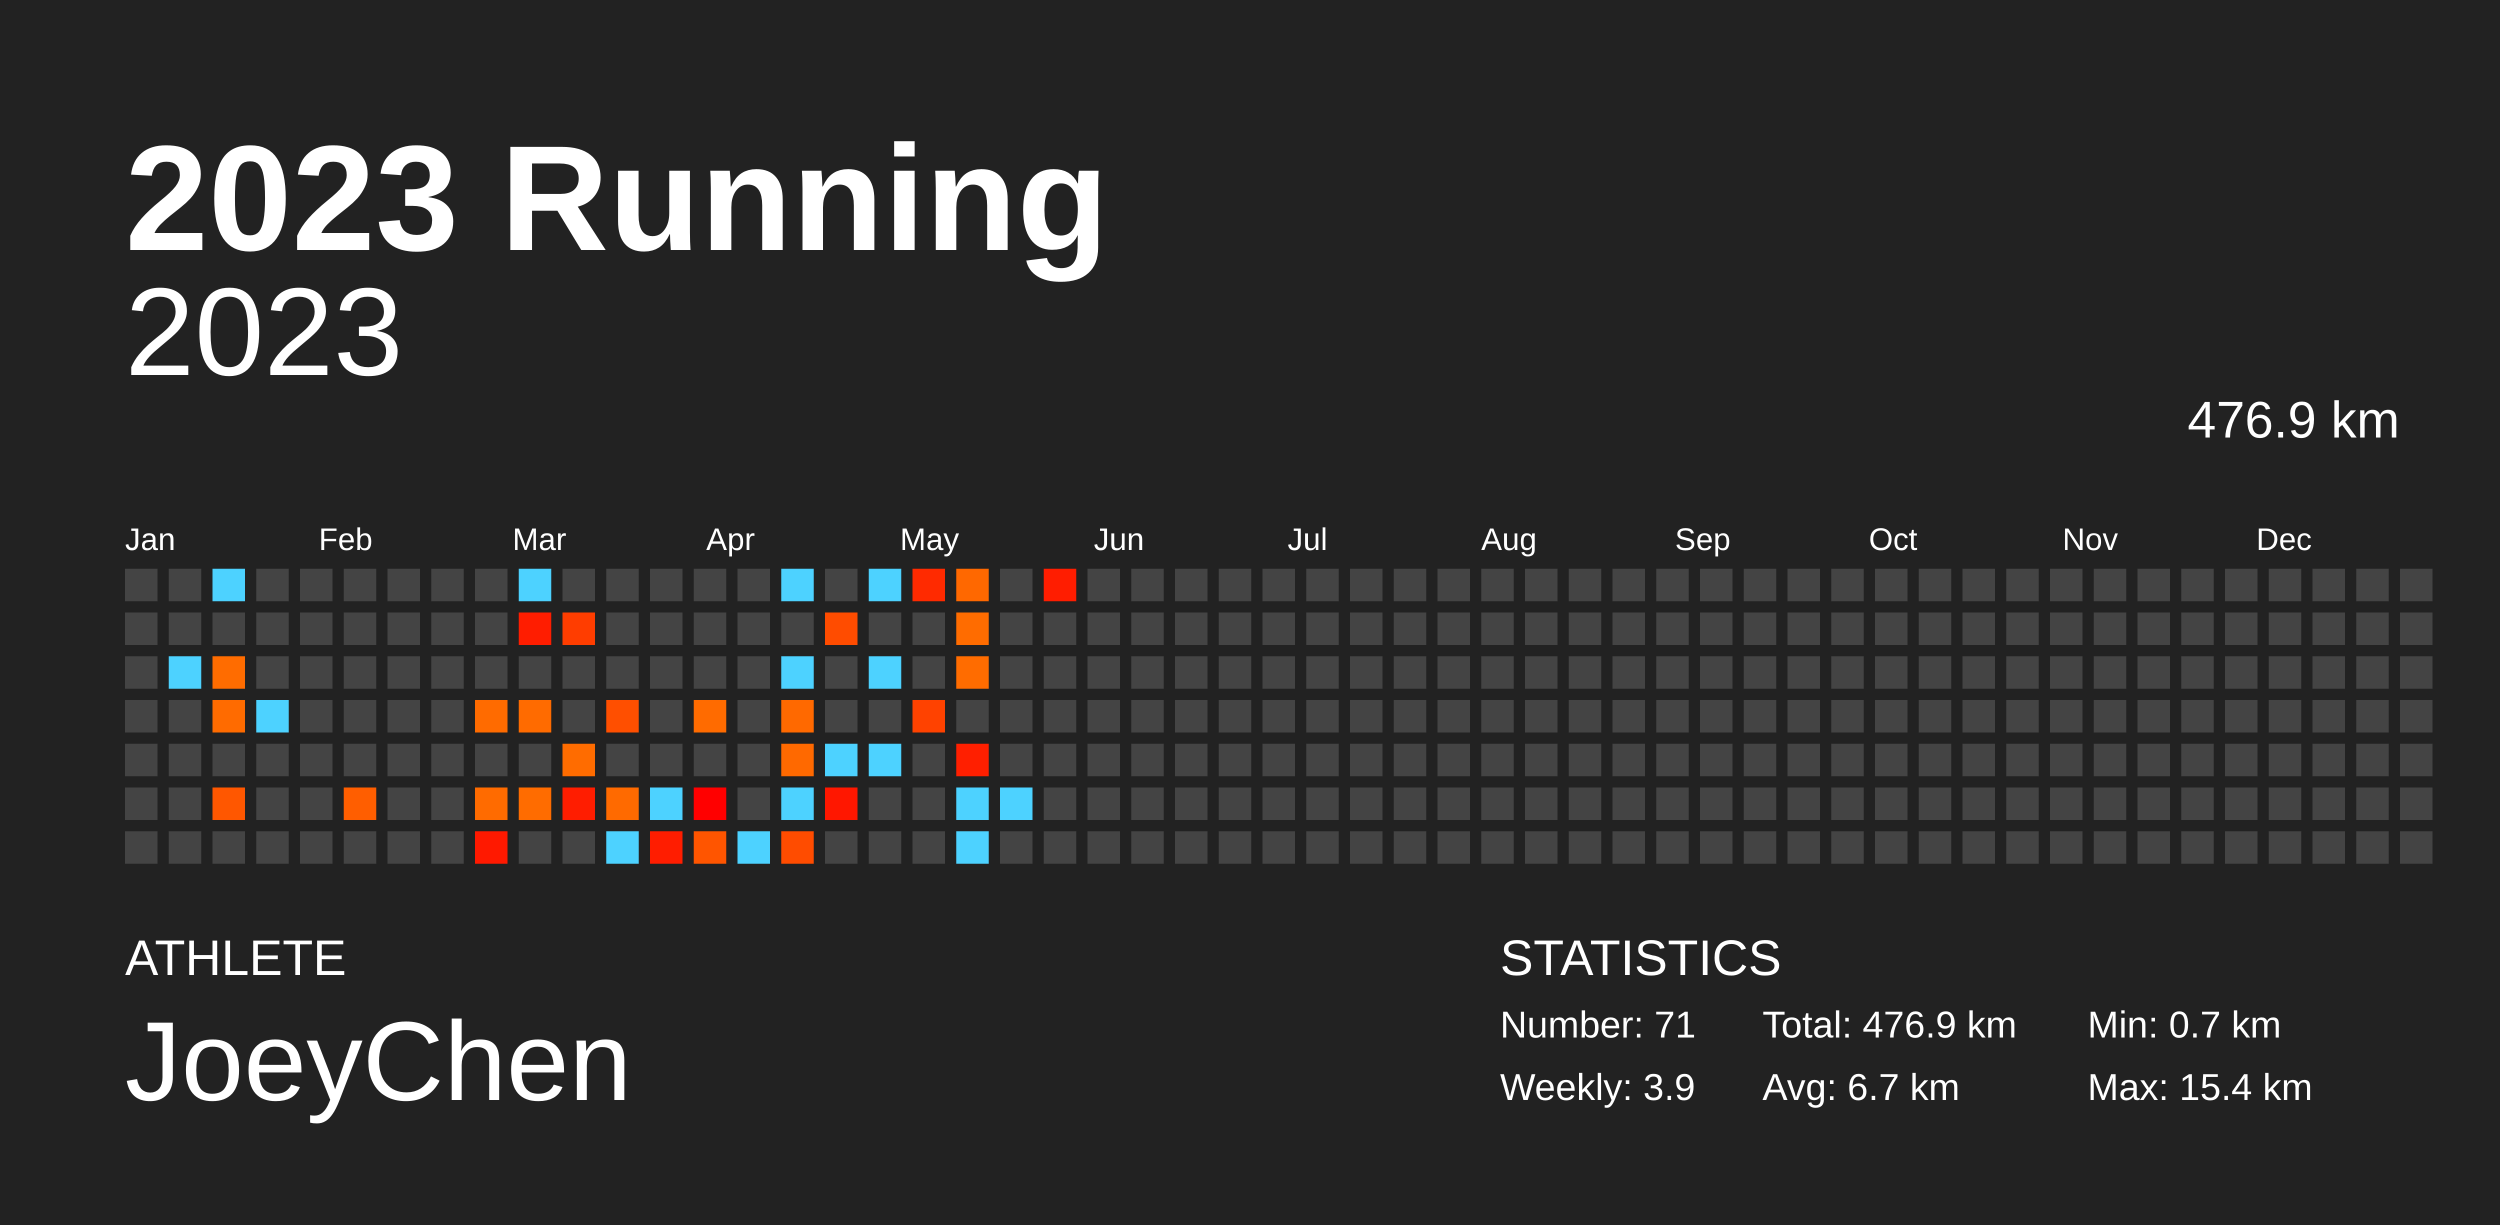
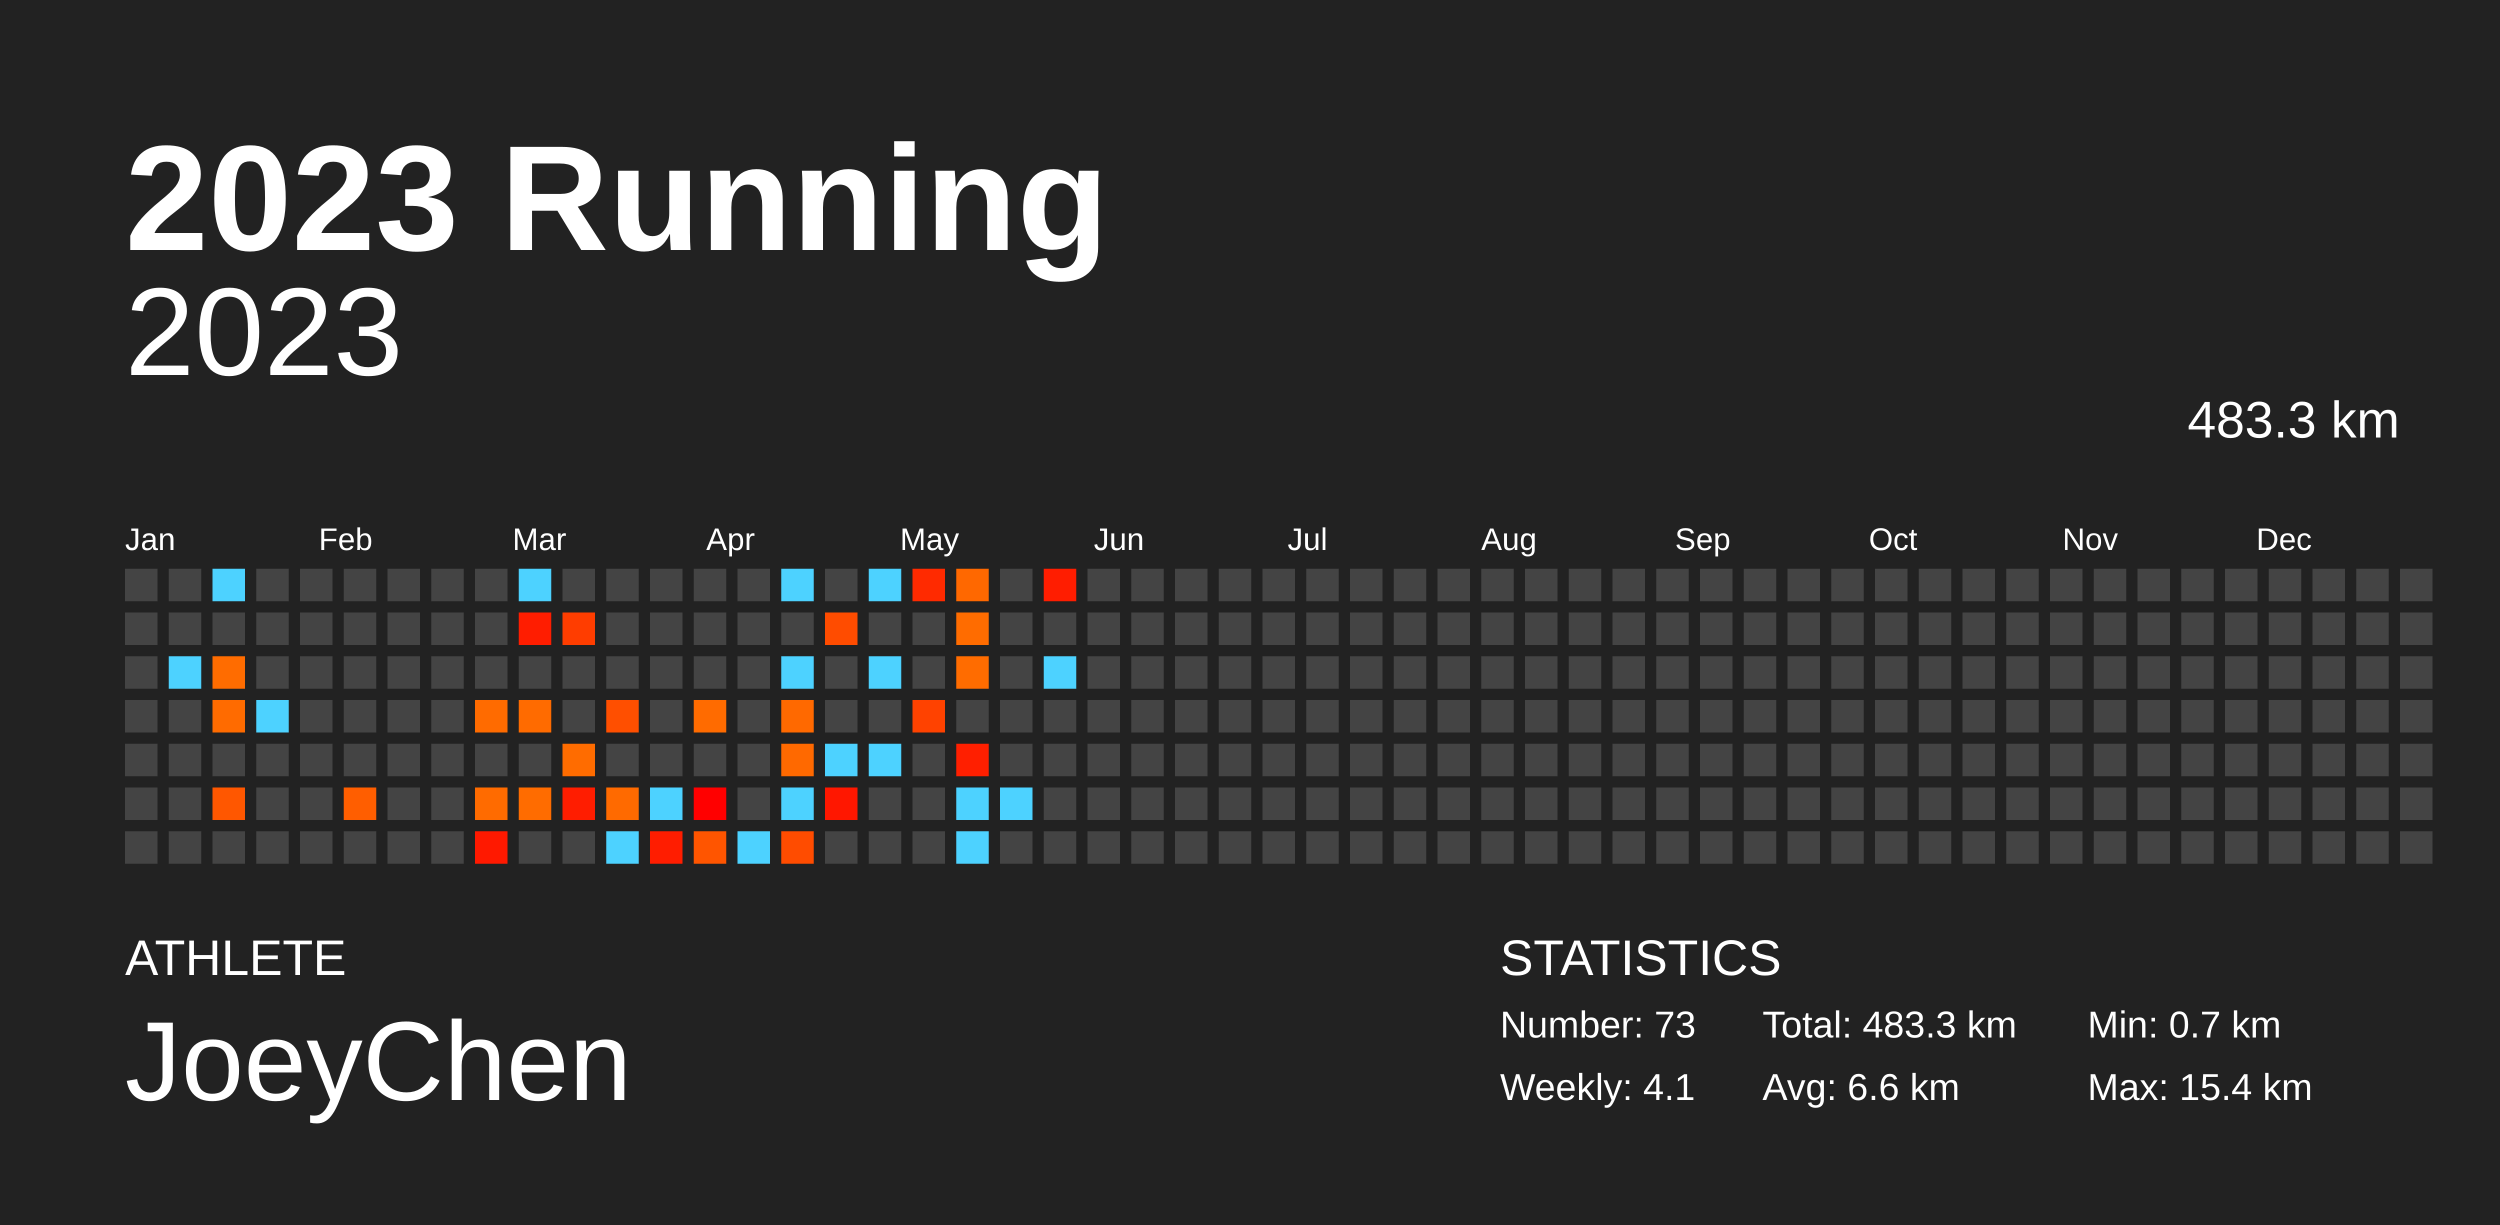
<svg xmlns="http://www.w3.org/2000/svg" baseProfile="full" height="98mm" version="1.1" viewBox="0,0,200,98" width="200mm">
  <defs />
  <rect fill="#222222" height="98" width="200" x="0" y="0" />
  <text fill="#FFFFFF" style="font-size:12px; font-family:Arial; font-weight:bold;" x="10" y="20">2023 Running</text>
  <text fill="#FFFFFF" style="font-size:4px; font-family:Arial" x="10" y="78">ATHLETE</text>
  <text fill="#FFFFFF" style="font-size:9px; font-family:Arial" x="10" y="88">JoeyChen</text>
  <text fill="#FFFFFF" style="font-size:4px; font-family:Arial" x="120" y="78">STATISTICS</text>
-   <text fill="#FFFFFF" style="font-size:3px; font-family:Arial" x="120" y="83">Number: 71</text>
-   <text fill="#FFFFFF" style="font-size:3px; font-family:Arial" x="120" y="88">Weekly: 3.9</text>
-   <text fill="#FFFFFF" style="font-size:3px; font-family:Arial" x="141" y="83">Total: 476.9 km</text>
-   <text fill="#FFFFFF" style="font-size:3px; font-family:Arial" x="141" y="88">Avg: 6.7 km</text>
+   <text fill="#FFFFFF" style="font-size:3px; font-family:Arial" x="120" y="83">Number: 73</text>
+   <text fill="#FFFFFF" style="font-size:3px; font-family:Arial" x="120" y="88">Weekly: 4.1</text>
+   <text fill="#FFFFFF" style="font-size:3px; font-family:Arial" x="141" y="83">Total: 483.3 km</text>
+   <text fill="#FFFFFF" style="font-size:3px; font-family:Arial" x="141" y="88">Avg: 6.6 km</text>
  <text fill="#FFFFFF" style="font-size:3px; font-family:Arial" x="167" y="83">Min: 0.7 km</text>
  <text fill="#FFFFFF" style="font-size:3px; font-family:Arial" x="167" y="88">Max: 15.4 km</text>
  <text alignment-baseline="hanging" fill="#FFFFFF" style="font-size:10.0px; font-family:Arial;" x="10" y="30">2023</text>
-   <text alignment-baseline="hanging" fill="#FFFFFF" style="font-size:4.125px; font-family:Arial;" x="175" y="35">476.9 km</text>
+   <text alignment-baseline="hanging" fill="#FFFFFF" style="font-size:4.125px; font-family:Arial;" x="175" y="35">483.3 km</text>
  <text fill="#FFFFFF" style="font-size:2.5px; font-family:Arial" x="10.0" y="44">Jan</text>
  <text fill="#FFFFFF" style="font-size:2.5px; font-family:Arial" x="25.5" y="44">Feb</text>
  <text fill="#FFFFFF" style="font-size:2.5px; font-family:Arial" x="41.0" y="44">Mar</text>
  <text fill="#FFFFFF" style="font-size:2.5px; font-family:Arial" x="56.5" y="44">Apr</text>
  <text fill="#FFFFFF" style="font-size:2.5px; font-family:Arial" x="72.0" y="44">May</text>
  <text fill="#FFFFFF" style="font-size:2.5px; font-family:Arial" x="87.5" y="44">Jun</text>
  <text fill="#FFFFFF" style="font-size:2.5px; font-family:Arial" x="103.0" y="44">Jul</text>
  <text fill="#FFFFFF" style="font-size:2.5px; font-family:Arial" x="118.5" y="44">Aug</text>
  <text fill="#FFFFFF" style="font-size:2.5px; font-family:Arial" x="134.0" y="44">Sep</text>
  <text fill="#FFFFFF" style="font-size:2.5px; font-family:Arial" x="149.5" y="44">Oct</text>
  <text fill="#FFFFFF" style="font-size:2.5px; font-family:Arial" x="165.0" y="44">Nov</text>
  <text fill="#FFFFFF" style="font-size:2.5px; font-family:Arial" x="180.5" y="44">Dec</text>
  <rect fill="#444444" height="2.6" width="2.6" x="10.0" y="45.5" />
  <rect fill="#444444" height="2.6" width="2.6" x="10.0" y="49.0" />
  <rect fill="#444444" height="2.6" width="2.6" x="10.0" y="52.5" />
  <rect fill="#444444" height="2.6" width="2.6" x="10.0" y="56.0" />
  <rect fill="#444444" height="2.6" width="2.6" x="10.0" y="59.5" />
  <rect fill="#444444" height="2.6" width="2.6" x="10.0" y="63.0" />
  <rect fill="#444444" height="2.6" width="2.6" x="10.0" y="66.5" />
  <rect fill="#444444" height="2.6" width="2.6" x="13.5" y="45.5" />
  <rect fill="#444444" height="2.6" width="2.6" x="13.5" y="49.0" />
  <rect fill="#4dd2ff" height="2.6" width="2.6" x="13.5" y="52.5" />
  <rect fill="#444444" height="2.6" width="2.6" x="13.5" y="56.0" />
  <rect fill="#444444" height="2.6" width="2.6" x="13.5" y="59.5" />
  <rect fill="#444444" height="2.6" width="2.6" x="13.5" y="63.0" />
  <rect fill="#444444" height="2.6" width="2.6" x="13.5" y="66.5" />
  <rect fill="#4dd2ff" height="2.6" width="2.6" x="17.0" y="45.5" />
  <rect fill="#444444" height="2.6" width="2.6" x="17.0" y="49.0" />
  <rect fill="#ff6c00" height="2.6" width="2.6" x="17.0" y="52.5" />
  <rect fill="#ff6b00" height="2.6" width="2.6" x="17.0" y="56.0" />
  <rect fill="#444444" height="2.6" width="2.6" x="17.0" y="59.5" />
  <rect fill="#ff5700" height="2.6" width="2.6" x="17.0" y="63.0" />
  <rect fill="#444444" height="2.6" width="2.6" x="17.0" y="66.5" />
  <rect fill="#444444" height="2.6" width="2.6" x="20.5" y="45.5" />
  <rect fill="#444444" height="2.6" width="2.6" x="20.5" y="49.0" />
  <rect fill="#444444" height="2.6" width="2.6" x="20.5" y="52.5" />
  <rect fill="#4dd2ff" height="2.6" width="2.6" x="20.5" y="56.0" />
  <rect fill="#444444" height="2.6" width="2.6" x="20.5" y="59.5" />
  <rect fill="#444444" height="2.6" width="2.6" x="20.5" y="63.0" />
  <rect fill="#444444" height="2.6" width="2.6" x="20.5" y="66.5" />
  <rect fill="#444444" height="2.6" width="2.6" x="24.0" y="45.5" />
  <rect fill="#444444" height="2.6" width="2.6" x="24.0" y="49.0" />
  <rect fill="#444444" height="2.6" width="2.6" x="24.0" y="52.5" />
  <rect fill="#444444" height="2.6" width="2.6" x="24.0" y="56.0" />
  <rect fill="#444444" height="2.6" width="2.6" x="24.0" y="59.5" />
  <rect fill="#444444" height="2.6" width="2.6" x="24.0" y="63.0" />
  <rect fill="#444444" height="2.6" width="2.6" x="24.0" y="66.5" />
  <rect fill="#444444" height="2.6" width="2.6" x="27.5" y="45.5" />
  <rect fill="#444444" height="2.6" width="2.6" x="27.5" y="49.0" />
  <rect fill="#444444" height="2.6" width="2.6" x="27.5" y="52.5" />
  <rect fill="#444444" height="2.6" width="2.6" x="27.5" y="56.0" />
  <rect fill="#444444" height="2.6" width="2.6" x="27.5" y="59.5" />
  <rect fill="#ff5e00" height="2.6" width="2.6" x="27.5" y="63.0" />
  <rect fill="#444444" height="2.6" width="2.6" x="27.5" y="66.5" />
  <rect fill="#444444" height="2.6" width="2.6" x="31.0" y="45.5" />
  <rect fill="#444444" height="2.6" width="2.6" x="31.0" y="49.0" />
  <rect fill="#444444" height="2.6" width="2.6" x="31.0" y="52.5" />
  <rect fill="#444444" height="2.6" width="2.6" x="31.0" y="56.0" />
  <rect fill="#444444" height="2.6" width="2.6" x="31.0" y="59.5" />
  <rect fill="#444444" height="2.6" width="2.6" x="31.0" y="63.0" />
  <rect fill="#444444" height="2.6" width="2.6" x="31.0" y="66.5" />
  <rect fill="#444444" height="2.6" width="2.6" x="34.5" y="45.5" />
  <rect fill="#444444" height="2.6" width="2.6" x="34.5" y="49.0" />
  <rect fill="#444444" height="2.6" width="2.6" x="34.5" y="52.5" />
  <rect fill="#444444" height="2.6" width="2.6" x="34.5" y="56.0" />
  <rect fill="#444444" height="2.6" width="2.6" x="34.5" y="59.5" />
  <rect fill="#444444" height="2.6" width="2.6" x="34.5" y="63.0" />
  <rect fill="#444444" height="2.6" width="2.6" x="34.5" y="66.5" />
  <rect fill="#444444" height="2.6" width="2.6" x="38.0" y="45.5" />
  <rect fill="#444444" height="2.6" width="2.6" x="38.0" y="49.0" />
  <rect fill="#444444" height="2.6" width="2.6" x="38.0" y="52.5" />
  <rect fill="#ff6b00" height="2.6" width="2.6" x="38.0" y="56.0" />
  <rect fill="#444444" height="2.6" width="2.6" x="38.0" y="59.5" />
  <rect fill="#ff6b00" height="2.6" width="2.6" x="38.0" y="63.0" />
  <rect fill="#ff1900" height="2.6" width="2.6" x="38.0" y="66.5" />
  <rect fill="#4dd2ff" height="2.6" width="2.6" x="41.5" y="45.5" />
  <rect fill="#ff1d00" height="2.6" width="2.6" x="41.5" y="49.0" />
  <rect fill="#444444" height="2.6" width="2.6" x="41.5" y="52.5" />
  <rect fill="#ff6b00" height="2.6" width="2.6" x="41.5" y="56.0" />
  <rect fill="#444444" height="2.6" width="2.6" x="41.5" y="59.5" />
  <rect fill="#ff6c00" height="2.6" width="2.6" x="41.5" y="63.0" />
  <rect fill="#444444" height="2.6" width="2.6" x="41.5" y="66.5" />
  <rect fill="#444444" height="2.6" width="2.6" x="45.0" y="45.5" />
  <rect fill="#ff3d00" height="2.6" width="2.6" x="45.0" y="49.0" />
  <rect fill="#444444" height="2.6" width="2.6" x="45.0" y="52.5" />
  <rect fill="#444444" height="2.6" width="2.6" x="45.0" y="56.0" />
  <rect fill="#ff6c00" height="2.6" width="2.6" x="45.0" y="59.5" />
  <rect fill="#ff1d00" height="2.6" width="2.6" x="45.0" y="63.0" />
  <rect fill="#444444" height="2.6" width="2.6" x="45.0" y="66.5" />
  <rect fill="#444444" height="2.6" width="2.6" x="48.5" y="45.5" />
  <rect fill="#444444" height="2.6" width="2.6" x="48.5" y="49.0" />
  <rect fill="#444444" height="2.6" width="2.6" x="48.5" y="52.5" />
  <rect fill="#ff4f00" height="2.6" width="2.6" x="48.5" y="56.0" />
  <rect fill="#444444" height="2.6" width="2.6" x="48.5" y="59.5" />
  <rect fill="#ff6a00" height="2.6" width="2.6" x="48.5" y="63.0" />
  <rect fill="#4dd2ff" height="2.6" width="2.6" x="48.5" y="66.5" />
  <rect fill="#444444" height="2.6" width="2.6" x="52.0" y="45.5" />
  <rect fill="#444444" height="2.6" width="2.6" x="52.0" y="49.0" />
  <rect fill="#444444" height="2.6" width="2.6" x="52.0" y="52.5" />
  <rect fill="#444444" height="2.6" width="2.6" x="52.0" y="56.0" />
  <rect fill="#444444" height="2.6" width="2.6" x="52.0" y="59.5" />
  <rect fill="#4dd2ff" height="2.6" width="2.6" x="52.0" y="63.0" />
  <rect fill="#ff1d00" height="2.6" width="2.6" x="52.0" y="66.5" />
  <rect fill="#444444" height="2.6" width="2.6" x="55.5" y="45.5" />
  <rect fill="#444444" height="2.6" width="2.6" x="55.5" y="49.0" />
  <rect fill="#444444" height="2.6" width="2.6" x="55.5" y="52.5" />
  <rect fill="#ff6b00" height="2.6" width="2.6" x="55.5" y="56.0" />
  <rect fill="#444444" height="2.6" width="2.6" x="55.5" y="59.5" />
  <rect fill="#ff0000" height="2.6" width="2.6" x="55.5" y="63.0" />
  <rect fill="#ff5500" height="2.6" width="2.6" x="55.5" y="66.5" />
  <rect fill="#444444" height="2.6" width="2.6" x="59.0" y="45.5" />
  <rect fill="#444444" height="2.6" width="2.6" x="59.0" y="49.0" />
  <rect fill="#444444" height="2.6" width="2.6" x="59.0" y="52.5" />
  <rect fill="#444444" height="2.6" width="2.6" x="59.0" y="56.0" />
  <rect fill="#444444" height="2.6" width="2.6" x="59.0" y="59.5" />
  <rect fill="#444444" height="2.6" width="2.6" x="59.0" y="63.0" />
  <rect fill="#4dd2ff" height="2.6" width="2.6" x="59.0" y="66.5" />
  <rect fill="#4dd2ff" height="2.6" width="2.6" x="62.5" y="45.5" />
  <rect fill="#444444" height="2.6" width="2.6" x="62.5" y="49.0" />
  <rect fill="#4dd2ff" height="2.6" width="2.6" x="62.5" y="52.5" />
  <rect fill="#ff6900" height="2.6" width="2.6" x="62.5" y="56.0" />
  <rect fill="#ff6900" height="2.6" width="2.6" x="62.5" y="59.5" />
  <rect fill="#4dd2ff" height="2.6" width="2.6" x="62.5" y="63.0" />
  <rect fill="#ff4c00" height="2.6" width="2.6" x="62.5" y="66.5" />
  <rect fill="#444444" height="2.6" width="2.6" x="66.0" y="45.5" />
  <rect fill="#ff4c00" height="2.6" width="2.6" x="66.0" y="49.0" />
  <rect fill="#444444" height="2.6" width="2.6" x="66.0" y="52.5" />
  <rect fill="#444444" height="2.6" width="2.6" x="66.0" y="56.0" />
  <rect fill="#4dd2ff" height="2.6" width="2.6" x="66.0" y="59.5" />
  <rect fill="#ff1700" height="2.6" width="2.6" x="66.0" y="63.0" />
  <rect fill="#444444" height="2.6" width="2.6" x="66.0" y="66.5" />
  <rect fill="#4dd2ff" height="2.6" width="2.6" x="69.5" y="45.5" />
  <rect fill="#444444" height="2.6" width="2.6" x="69.5" y="49.0" />
  <rect fill="#4dd2ff" height="2.6" width="2.6" x="69.5" y="52.5" />
  <rect fill="#444444" height="2.6" width="2.6" x="69.5" y="56.0" />
  <rect fill="#4dd2ff" height="2.6" width="2.6" x="69.5" y="59.5" />
  <rect fill="#444444" height="2.6" width="2.6" x="69.5" y="63.0" />
  <rect fill="#444444" height="2.6" width="2.6" x="69.5" y="66.5" />
  <rect fill="#ff2a00" height="2.6" width="2.6" x="73.0" y="45.5" />
  <rect fill="#444444" height="2.6" width="2.6" x="73.0" y="49.0" />
  <rect fill="#444444" height="2.6" width="2.6" x="73.0" y="52.5" />
  <rect fill="#ff4200" height="2.6" width="2.6" x="73.0" y="56.0" />
  <rect fill="#444444" height="2.6" width="2.6" x="73.0" y="59.5" />
  <rect fill="#444444" height="2.6" width="2.6" x="73.0" y="63.0" />
  <rect fill="#444444" height="2.6" width="2.6" x="73.0" y="66.5" />
  <rect fill="#ff6800" height="2.6" width="2.6" x="76.5" y="45.5" />
  <rect fill="#ff6c00" height="2.6" width="2.6" x="76.5" y="49.0" />
  <rect fill="#ff6c00" height="2.6" width="2.6" x="76.5" y="52.5" />
  <rect fill="#444444" height="2.6" width="2.6" x="76.5" y="56.0" />
  <rect fill="#ff1f00" height="2.6" width="2.6" x="76.5" y="59.5" />
  <rect fill="#4dd2ff" height="2.6" width="2.6" x="76.5" y="63.0" />
  <rect fill="#4dd2ff" height="2.6" width="2.6" x="76.5" y="66.5" />
  <rect fill="#444444" height="2.6" width="2.6" x="80.0" y="45.5" />
  <rect fill="#444444" height="2.6" width="2.6" x="80.0" y="49.0" />
  <rect fill="#444444" height="2.6" width="2.6" x="80.0" y="52.5" />
  <rect fill="#444444" height="2.6" width="2.6" x="80.0" y="56.0" />
  <rect fill="#444444" height="2.6" width="2.6" x="80.0" y="59.5" />
  <rect fill="#4dd2ff" height="2.6" width="2.6" x="80.0" y="63.0" />
  <rect fill="#444444" height="2.6" width="2.6" x="80.0" y="66.5" />
  <rect fill="#ff1d00" height="2.6" width="2.6" x="83.5" y="45.5" />
  <rect fill="#444444" height="2.6" width="2.6" x="83.5" y="49.0" />
-   <rect fill="#444444" height="2.6" width="2.6" x="83.5" y="52.5" />
+   <rect fill="#4dd2ff" height="2.6" width="2.6" x="83.5" y="52.5" />
  <rect fill="#444444" height="2.6" width="2.6" x="83.5" y="56.0" />
  <rect fill="#444444" height="2.6" width="2.6" x="83.5" y="59.5" />
  <rect fill="#444444" height="2.6" width="2.6" x="83.5" y="63.0" />
  <rect fill="#444444" height="2.6" width="2.6" x="83.5" y="66.5" />
  <rect fill="#444444" height="2.6" width="2.6" x="87.0" y="45.5" />
  <rect fill="#444444" height="2.6" width="2.6" x="87.0" y="49.0" />
  <rect fill="#444444" height="2.6" width="2.6" x="87.0" y="52.5" />
  <rect fill="#444444" height="2.6" width="2.6" x="87.0" y="56.0" />
  <rect fill="#444444" height="2.6" width="2.6" x="87.0" y="59.5" />
  <rect fill="#444444" height="2.6" width="2.6" x="87.0" y="63.0" />
  <rect fill="#444444" height="2.6" width="2.6" x="87.0" y="66.5" />
  <rect fill="#444444" height="2.6" width="2.6" x="90.5" y="45.5" />
  <rect fill="#444444" height="2.6" width="2.6" x="90.5" y="49.0" />
  <rect fill="#444444" height="2.6" width="2.6" x="90.5" y="52.5" />
  <rect fill="#444444" height="2.6" width="2.6" x="90.5" y="56.0" />
  <rect fill="#444444" height="2.6" width="2.6" x="90.5" y="59.5" />
  <rect fill="#444444" height="2.6" width="2.6" x="90.5" y="63.0" />
  <rect fill="#444444" height="2.6" width="2.6" x="90.5" y="66.5" />
  <rect fill="#444444" height="2.6" width="2.6" x="94.0" y="45.5" />
  <rect fill="#444444" height="2.6" width="2.6" x="94.0" y="49.0" />
  <rect fill="#444444" height="2.6" width="2.6" x="94.0" y="52.5" />
  <rect fill="#444444" height="2.6" width="2.6" x="94.0" y="56.0" />
  <rect fill="#444444" height="2.6" width="2.6" x="94.0" y="59.5" />
  <rect fill="#444444" height="2.6" width="2.6" x="94.0" y="63.0" />
  <rect fill="#444444" height="2.6" width="2.6" x="94.0" y="66.5" />
  <rect fill="#444444" height="2.6" width="2.6" x="97.5" y="45.5" />
  <rect fill="#444444" height="2.6" width="2.6" x="97.5" y="49.0" />
  <rect fill="#444444" height="2.6" width="2.6" x="97.5" y="52.5" />
  <rect fill="#444444" height="2.6" width="2.6" x="97.5" y="56.0" />
  <rect fill="#444444" height="2.6" width="2.6" x="97.5" y="59.5" />
  <rect fill="#444444" height="2.6" width="2.6" x="97.5" y="63.0" />
  <rect fill="#444444" height="2.6" width="2.6" x="97.5" y="66.5" />
  <rect fill="#444444" height="2.6" width="2.6" x="101.0" y="45.5" />
  <rect fill="#444444" height="2.6" width="2.6" x="101.0" y="49.0" />
  <rect fill="#444444" height="2.6" width="2.6" x="101.0" y="52.5" />
  <rect fill="#444444" height="2.6" width="2.6" x="101.0" y="56.0" />
  <rect fill="#444444" height="2.6" width="2.6" x="101.0" y="59.5" />
  <rect fill="#444444" height="2.6" width="2.6" x="101.0" y="63.0" />
  <rect fill="#444444" height="2.6" width="2.6" x="101.0" y="66.5" />
  <rect fill="#444444" height="2.6" width="2.6" x="104.5" y="45.5" />
  <rect fill="#444444" height="2.6" width="2.6" x="104.5" y="49.0" />
  <rect fill="#444444" height="2.6" width="2.6" x="104.5" y="52.5" />
  <rect fill="#444444" height="2.6" width="2.6" x="104.5" y="56.0" />
  <rect fill="#444444" height="2.6" width="2.6" x="104.5" y="59.5" />
  <rect fill="#444444" height="2.6" width="2.6" x="104.5" y="63.0" />
  <rect fill="#444444" height="2.6" width="2.6" x="104.5" y="66.5" />
  <rect fill="#444444" height="2.6" width="2.6" x="108.0" y="45.5" />
  <rect fill="#444444" height="2.6" width="2.6" x="108.0" y="49.0" />
  <rect fill="#444444" height="2.6" width="2.6" x="108.0" y="52.5" />
  <rect fill="#444444" height="2.6" width="2.6" x="108.0" y="56.0" />
  <rect fill="#444444" height="2.6" width="2.6" x="108.0" y="59.5" />
  <rect fill="#444444" height="2.6" width="2.6" x="108.0" y="63.0" />
  <rect fill="#444444" height="2.6" width="2.6" x="108.0" y="66.5" />
  <rect fill="#444444" height="2.6" width="2.6" x="111.5" y="45.5" />
  <rect fill="#444444" height="2.6" width="2.6" x="111.5" y="49.0" />
  <rect fill="#444444" height="2.6" width="2.6" x="111.5" y="52.5" />
  <rect fill="#444444" height="2.6" width="2.6" x="111.5" y="56.0" />
  <rect fill="#444444" height="2.6" width="2.6" x="111.5" y="59.5" />
  <rect fill="#444444" height="2.6" width="2.6" x="111.5" y="63.0" />
  <rect fill="#444444" height="2.6" width="2.6" x="111.5" y="66.5" />
  <rect fill="#444444" height="2.6" width="2.6" x="115.0" y="45.5" />
  <rect fill="#444444" height="2.6" width="2.6" x="115.0" y="49.0" />
  <rect fill="#444444" height="2.6" width="2.6" x="115.0" y="52.5" />
  <rect fill="#444444" height="2.6" width="2.6" x="115.0" y="56.0" />
  <rect fill="#444444" height="2.6" width="2.6" x="115.0" y="59.5" />
  <rect fill="#444444" height="2.6" width="2.6" x="115.0" y="63.0" />
  <rect fill="#444444" height="2.6" width="2.6" x="115.0" y="66.5" />
  <rect fill="#444444" height="2.6" width="2.6" x="118.5" y="45.5" />
  <rect fill="#444444" height="2.6" width="2.6" x="118.5" y="49.0" />
  <rect fill="#444444" height="2.6" width="2.6" x="118.5" y="52.5" />
  <rect fill="#444444" height="2.6" width="2.6" x="118.5" y="56.0" />
  <rect fill="#444444" height="2.6" width="2.6" x="118.5" y="59.5" />
  <rect fill="#444444" height="2.6" width="2.6" x="118.5" y="63.0" />
  <rect fill="#444444" height="2.6" width="2.6" x="118.5" y="66.5" />
  <rect fill="#444444" height="2.6" width="2.6" x="122.0" y="45.5" />
  <rect fill="#444444" height="2.6" width="2.6" x="122.0" y="49.0" />
  <rect fill="#444444" height="2.6" width="2.6" x="122.0" y="52.5" />
  <rect fill="#444444" height="2.6" width="2.6" x="122.0" y="56.0" />
  <rect fill="#444444" height="2.6" width="2.6" x="122.0" y="59.5" />
  <rect fill="#444444" height="2.6" width="2.6" x="122.0" y="63.0" />
  <rect fill="#444444" height="2.6" width="2.6" x="122.0" y="66.5" />
  <rect fill="#444444" height="2.6" width="2.6" x="125.5" y="45.5" />
  <rect fill="#444444" height="2.6" width="2.6" x="125.5" y="49.0" />
  <rect fill="#444444" height="2.6" width="2.6" x="125.5" y="52.5" />
  <rect fill="#444444" height="2.6" width="2.6" x="125.5" y="56.0" />
  <rect fill="#444444" height="2.6" width="2.6" x="125.5" y="59.5" />
  <rect fill="#444444" height="2.6" width="2.6" x="125.5" y="63.0" />
  <rect fill="#444444" height="2.6" width="2.6" x="125.5" y="66.5" />
  <rect fill="#444444" height="2.6" width="2.6" x="129.0" y="45.5" />
  <rect fill="#444444" height="2.6" width="2.6" x="129.0" y="49.0" />
  <rect fill="#444444" height="2.6" width="2.6" x="129.0" y="52.5" />
  <rect fill="#444444" height="2.6" width="2.6" x="129.0" y="56.0" />
  <rect fill="#444444" height="2.6" width="2.6" x="129.0" y="59.5" />
  <rect fill="#444444" height="2.6" width="2.6" x="129.0" y="63.0" />
  <rect fill="#444444" height="2.6" width="2.6" x="129.0" y="66.5" />
  <rect fill="#444444" height="2.6" width="2.6" x="132.5" y="45.5" />
  <rect fill="#444444" height="2.6" width="2.6" x="132.5" y="49.0" />
  <rect fill="#444444" height="2.6" width="2.6" x="132.5" y="52.5" />
  <rect fill="#444444" height="2.6" width="2.6" x="132.5" y="56.0" />
  <rect fill="#444444" height="2.6" width="2.6" x="132.5" y="59.5" />
  <rect fill="#444444" height="2.6" width="2.6" x="132.5" y="63.0" />
  <rect fill="#444444" height="2.6" width="2.6" x="132.5" y="66.5" />
  <rect fill="#444444" height="2.6" width="2.6" x="136.0" y="45.5" />
  <rect fill="#444444" height="2.6" width="2.6" x="136.0" y="49.0" />
  <rect fill="#444444" height="2.6" width="2.6" x="136.0" y="52.5" />
  <rect fill="#444444" height="2.6" width="2.6" x="136.0" y="56.0" />
  <rect fill="#444444" height="2.6" width="2.6" x="136.0" y="59.5" />
  <rect fill="#444444" height="2.6" width="2.6" x="136.0" y="63.0" />
  <rect fill="#444444" height="2.6" width="2.6" x="136.0" y="66.5" />
  <rect fill="#444444" height="2.6" width="2.6" x="139.5" y="45.5" />
  <rect fill="#444444" height="2.6" width="2.6" x="139.5" y="49.0" />
  <rect fill="#444444" height="2.6" width="2.6" x="139.5" y="52.5" />
  <rect fill="#444444" height="2.6" width="2.6" x="139.5" y="56.0" />
  <rect fill="#444444" height="2.6" width="2.6" x="139.5" y="59.5" />
  <rect fill="#444444" height="2.6" width="2.6" x="139.5" y="63.0" />
  <rect fill="#444444" height="2.6" width="2.6" x="139.5" y="66.5" />
  <rect fill="#444444" height="2.6" width="2.6" x="143.0" y="45.5" />
  <rect fill="#444444" height="2.6" width="2.6" x="143.0" y="49.0" />
  <rect fill="#444444" height="2.6" width="2.6" x="143.0" y="52.5" />
  <rect fill="#444444" height="2.6" width="2.6" x="143.0" y="56.0" />
  <rect fill="#444444" height="2.6" width="2.6" x="143.0" y="59.5" />
  <rect fill="#444444" height="2.6" width="2.6" x="143.0" y="63.0" />
  <rect fill="#444444" height="2.6" width="2.6" x="143.0" y="66.5" />
  <rect fill="#444444" height="2.6" width="2.6" x="146.5" y="45.5" />
  <rect fill="#444444" height="2.6" width="2.6" x="146.5" y="49.0" />
  <rect fill="#444444" height="2.6" width="2.6" x="146.5" y="52.5" />
  <rect fill="#444444" height="2.6" width="2.6" x="146.5" y="56.0" />
  <rect fill="#444444" height="2.6" width="2.6" x="146.5" y="59.5" />
  <rect fill="#444444" height="2.6" width="2.6" x="146.5" y="63.0" />
  <rect fill="#444444" height="2.6" width="2.6" x="146.5" y="66.5" />
  <rect fill="#444444" height="2.6" width="2.6" x="150.0" y="45.5" />
  <rect fill="#444444" height="2.6" width="2.6" x="150.0" y="49.0" />
  <rect fill="#444444" height="2.6" width="2.6" x="150.0" y="52.5" />
  <rect fill="#444444" height="2.6" width="2.6" x="150.0" y="56.0" />
  <rect fill="#444444" height="2.6" width="2.6" x="150.0" y="59.5" />
  <rect fill="#444444" height="2.6" width="2.6" x="150.0" y="63.0" />
  <rect fill="#444444" height="2.6" width="2.6" x="150.0" y="66.5" />
  <rect fill="#444444" height="2.6" width="2.6" x="153.5" y="45.5" />
  <rect fill="#444444" height="2.6" width="2.6" x="153.5" y="49.0" />
  <rect fill="#444444" height="2.6" width="2.6" x="153.5" y="52.5" />
  <rect fill="#444444" height="2.6" width="2.6" x="153.5" y="56.0" />
  <rect fill="#444444" height="2.6" width="2.6" x="153.5" y="59.5" />
  <rect fill="#444444" height="2.6" width="2.6" x="153.5" y="63.0" />
  <rect fill="#444444" height="2.6" width="2.6" x="153.5" y="66.5" />
  <rect fill="#444444" height="2.6" width="2.6" x="157.0" y="45.5" />
  <rect fill="#444444" height="2.6" width="2.6" x="157.0" y="49.0" />
  <rect fill="#444444" height="2.6" width="2.6" x="157.0" y="52.5" />
  <rect fill="#444444" height="2.6" width="2.6" x="157.0" y="56.0" />
  <rect fill="#444444" height="2.6" width="2.6" x="157.0" y="59.5" />
  <rect fill="#444444" height="2.6" width="2.6" x="157.0" y="63.0" />
  <rect fill="#444444" height="2.6" width="2.6" x="157.0" y="66.5" />
  <rect fill="#444444" height="2.6" width="2.6" x="160.5" y="45.5" />
  <rect fill="#444444" height="2.6" width="2.6" x="160.5" y="49.0" />
  <rect fill="#444444" height="2.6" width="2.6" x="160.5" y="52.5" />
  <rect fill="#444444" height="2.6" width="2.6" x="160.5" y="56.0" />
  <rect fill="#444444" height="2.6" width="2.6" x="160.5" y="59.5" />
  <rect fill="#444444" height="2.6" width="2.6" x="160.5" y="63.0" />
  <rect fill="#444444" height="2.6" width="2.6" x="160.5" y="66.5" />
  <rect fill="#444444" height="2.6" width="2.6" x="164.0" y="45.5" />
  <rect fill="#444444" height="2.6" width="2.6" x="164.0" y="49.0" />
  <rect fill="#444444" height="2.6" width="2.6" x="164.0" y="52.5" />
  <rect fill="#444444" height="2.6" width="2.6" x="164.0" y="56.0" />
  <rect fill="#444444" height="2.6" width="2.6" x="164.0" y="59.5" />
  <rect fill="#444444" height="2.6" width="2.6" x="164.0" y="63.0" />
  <rect fill="#444444" height="2.6" width="2.6" x="164.0" y="66.5" />
  <rect fill="#444444" height="2.6" width="2.6" x="167.5" y="45.5" />
  <rect fill="#444444" height="2.6" width="2.6" x="167.5" y="49.0" />
  <rect fill="#444444" height="2.6" width="2.6" x="167.5" y="52.5" />
  <rect fill="#444444" height="2.6" width="2.6" x="167.5" y="56.0" />
  <rect fill="#444444" height="2.6" width="2.6" x="167.5" y="59.5" />
  <rect fill="#444444" height="2.6" width="2.6" x="167.5" y="63.0" />
  <rect fill="#444444" height="2.6" width="2.6" x="167.5" y="66.5" />
  <rect fill="#444444" height="2.6" width="2.6" x="171.0" y="45.5" />
  <rect fill="#444444" height="2.6" width="2.6" x="171.0" y="49.0" />
  <rect fill="#444444" height="2.6" width="2.6" x="171.0" y="52.5" />
  <rect fill="#444444" height="2.6" width="2.6" x="171.0" y="56.0" />
  <rect fill="#444444" height="2.6" width="2.6" x="171.0" y="59.5" />
  <rect fill="#444444" height="2.6" width="2.6" x="171.0" y="63.0" />
  <rect fill="#444444" height="2.6" width="2.6" x="171.0" y="66.5" />
  <rect fill="#444444" height="2.6" width="2.6" x="174.5" y="45.5" />
  <rect fill="#444444" height="2.6" width="2.6" x="174.5" y="49.0" />
  <rect fill="#444444" height="2.6" width="2.6" x="174.5" y="52.5" />
  <rect fill="#444444" height="2.6" width="2.6" x="174.5" y="56.0" />
  <rect fill="#444444" height="2.6" width="2.6" x="174.5" y="59.5" />
  <rect fill="#444444" height="2.6" width="2.6" x="174.5" y="63.0" />
  <rect fill="#444444" height="2.6" width="2.6" x="174.5" y="66.5" />
  <rect fill="#444444" height="2.6" width="2.6" x="178.0" y="45.5" />
  <rect fill="#444444" height="2.6" width="2.6" x="178.0" y="49.0" />
  <rect fill="#444444" height="2.6" width="2.6" x="178.0" y="52.5" />
  <rect fill="#444444" height="2.6" width="2.6" x="178.0" y="56.0" />
  <rect fill="#444444" height="2.6" width="2.6" x="178.0" y="59.5" />
  <rect fill="#444444" height="2.6" width="2.6" x="178.0" y="63.0" />
  <rect fill="#444444" height="2.6" width="2.6" x="178.0" y="66.5" />
  <rect fill="#444444" height="2.6" width="2.6" x="181.5" y="45.5" />
  <rect fill="#444444" height="2.6" width="2.6" x="181.5" y="49.0" />
  <rect fill="#444444" height="2.6" width="2.6" x="181.5" y="52.5" />
  <rect fill="#444444" height="2.6" width="2.6" x="181.5" y="56.0" />
  <rect fill="#444444" height="2.6" width="2.6" x="181.5" y="59.5" />
  <rect fill="#444444" height="2.6" width="2.6" x="181.5" y="63.0" />
  <rect fill="#444444" height="2.6" width="2.6" x="181.5" y="66.5" />
  <rect fill="#444444" height="2.6" width="2.6" x="185.0" y="45.5" />
  <rect fill="#444444" height="2.6" width="2.6" x="185.0" y="49.0" />
  <rect fill="#444444" height="2.6" width="2.6" x="185.0" y="52.5" />
  <rect fill="#444444" height="2.6" width="2.6" x="185.0" y="56.0" />
  <rect fill="#444444" height="2.6" width="2.6" x="185.0" y="59.5" />
  <rect fill="#444444" height="2.6" width="2.6" x="185.0" y="63.0" />
  <rect fill="#444444" height="2.6" width="2.6" x="185.0" y="66.5" />
  <rect fill="#444444" height="2.6" width="2.6" x="188.5" y="45.5" />
  <rect fill="#444444" height="2.6" width="2.6" x="188.5" y="49.0" />
  <rect fill="#444444" height="2.6" width="2.6" x="188.5" y="52.5" />
  <rect fill="#444444" height="2.6" width="2.6" x="188.5" y="56.0" />
  <rect fill="#444444" height="2.6" width="2.6" x="188.5" y="59.5" />
  <rect fill="#444444" height="2.6" width="2.6" x="188.5" y="63.0" />
  <rect fill="#444444" height="2.6" width="2.6" x="188.5" y="66.5" />
  <rect fill="#444444" height="2.6" width="2.6" x="192.0" y="45.5" />
  <rect fill="#444444" height="2.6" width="2.6" x="192.0" y="49.0" />
  <rect fill="#444444" height="2.6" width="2.6" x="192.0" y="52.5" />
  <rect fill="#444444" height="2.6" width="2.6" x="192.0" y="56.0" />
  <rect fill="#444444" height="2.6" width="2.6" x="192.0" y="59.5" />
  <rect fill="#444444" height="2.6" width="2.6" x="192.0" y="63.0" />
  <rect fill="#444444" height="2.6" width="2.6" x="192.0" y="66.5" />
</svg>
